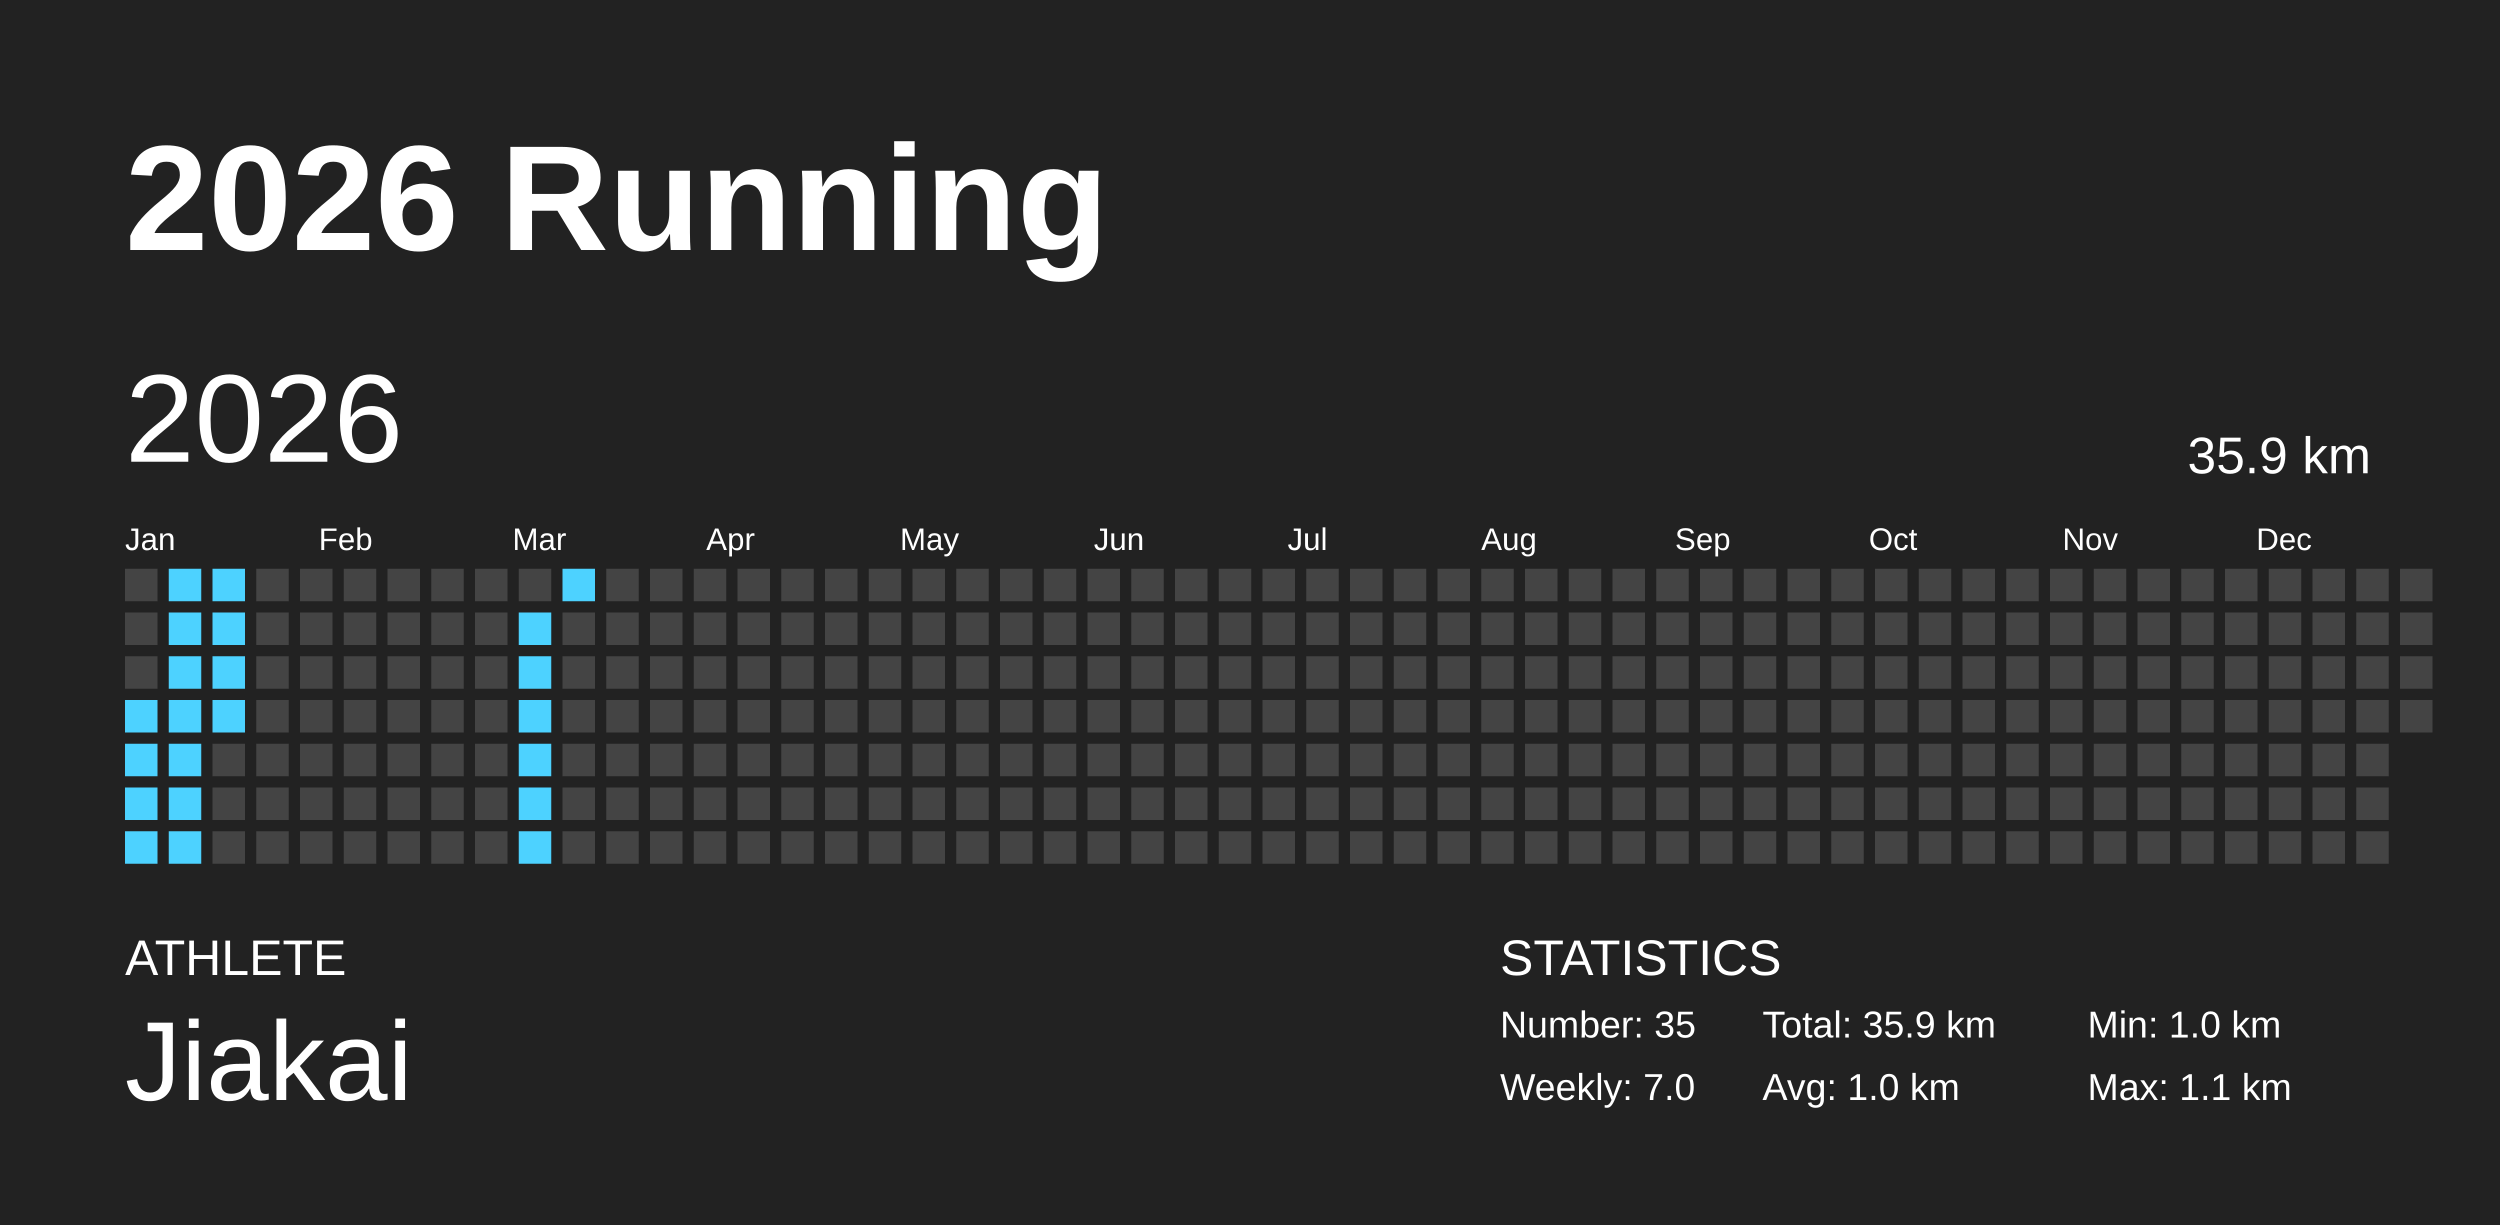
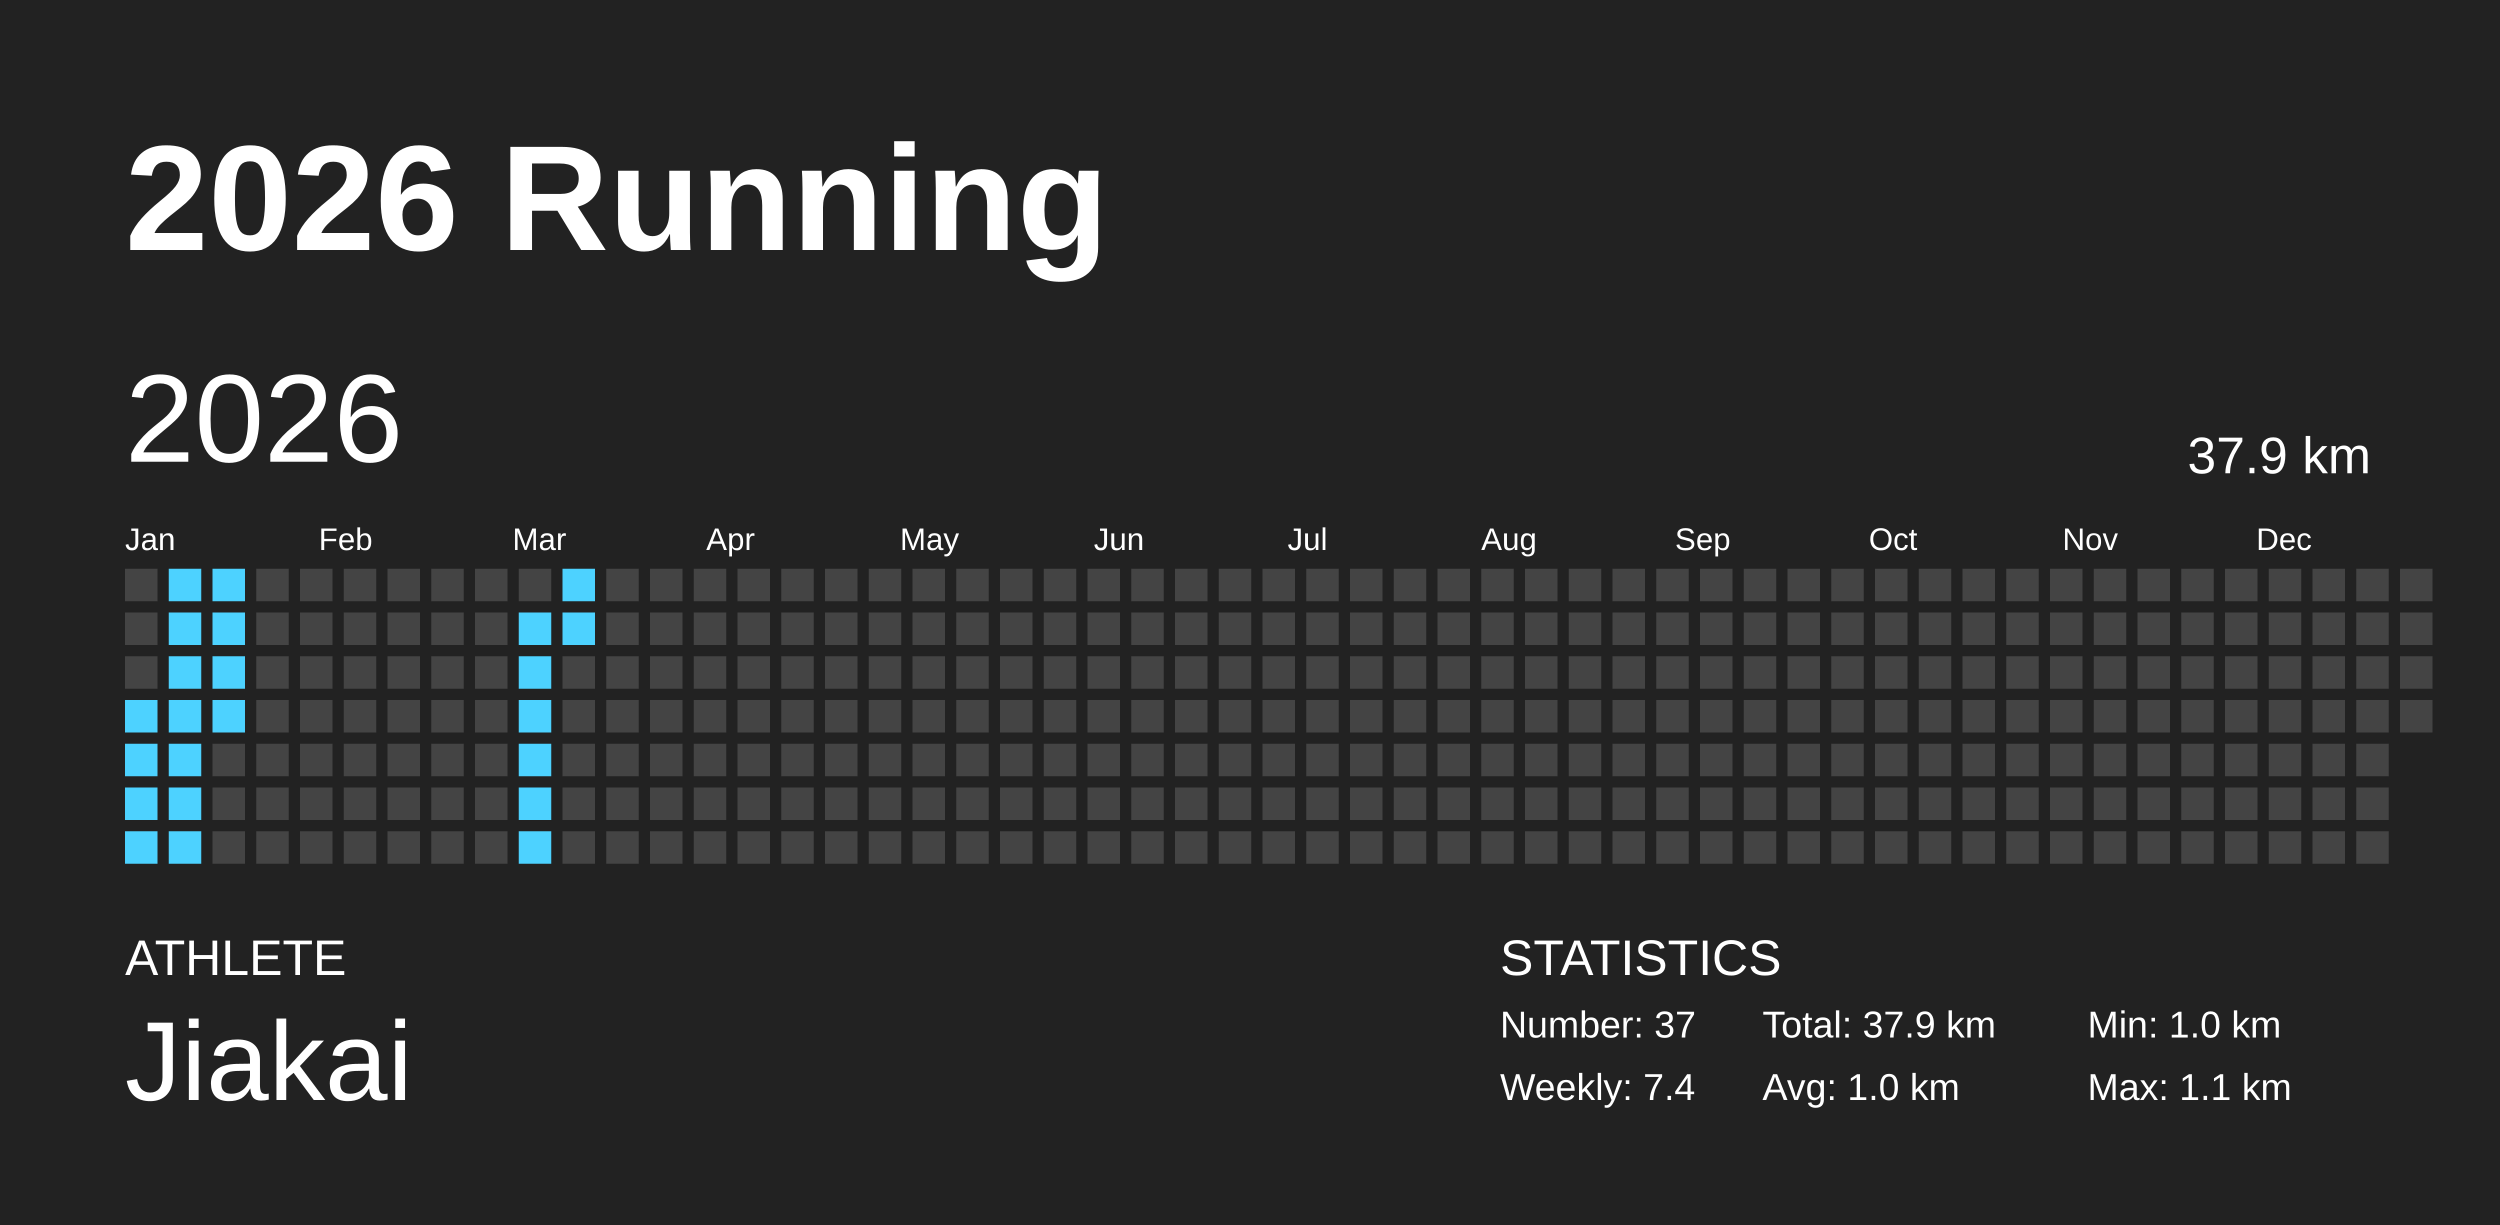
<svg xmlns="http://www.w3.org/2000/svg" baseProfile="full" height="98mm" version="1.1" viewBox="0,0,200,98" width="200mm">
  <defs />
  <rect fill="#222222" height="98" width="200" x="0" y="0" />
  <text fill="#FFFFFF" style="font-size:12px; font-family:Arial; font-weight:bold;" x="10" y="20">2026 Running</text>
  <text fill="#FFFFFF" style="font-size:4px; font-family:Arial" x="10" y="78">ATHLETE</text>
  <text fill="#FFFFFF" style="font-size:9px; font-family:Arial" x="10" y="88">Jiakai</text>
  <text fill="#FFFFFF" style="font-size:4px; font-family:Arial" x="120" y="78">STATISTICS</text>
-   <text fill="#FFFFFF" style="font-size:3px; font-family:Arial" x="120" y="83">Number: 35</text>
-   <text fill="#FFFFFF" style="font-size:3px; font-family:Arial" x="120" y="88">Weekly: 7.0</text>
-   <text fill="#FFFFFF" style="font-size:3px; font-family:Arial" x="141" y="83">Total: 35.9 km</text>
+   <text fill="#FFFFFF" style="font-size:3px; font-family:Arial" x="120" y="83">Number: 37</text>
+   <text fill="#FFFFFF" style="font-size:3px; font-family:Arial" x="120" y="88">Weekly: 7.4</text>
+   <text fill="#FFFFFF" style="font-size:3px; font-family:Arial" x="141" y="83">Total: 37.9 km</text>
  <text fill="#FFFFFF" style="font-size:3px; font-family:Arial" x="141" y="88">Avg: 1.0 km</text>
  <text fill="#FFFFFF" style="font-size:3px; font-family:Arial" x="167" y="83">Min: 1.0 km</text>
  <text fill="#FFFFFF" style="font-size:3px; font-family:Arial" x="167" y="88">Max: 1.1 km</text>
  <text dominant-baseline="hanging" fill="#FFFFFF" style="font-size:10.0px; font-family:Arial;" x="10" y="30">2026</text>
-   <text dominant-baseline="hanging" fill="#FFFFFF" style="font-size:4.125px; font-family:Arial;" x="175" y="35">35.9 km</text>
+   <text dominant-baseline="hanging" fill="#FFFFFF" style="font-size:4.125px; font-family:Arial;" x="175" y="35">37.9 km</text>
  <text fill="#FFFFFF" style="font-size:2.5px; font-family:Arial" x="10.0" y="44">Jan</text>
  <text fill="#FFFFFF" style="font-size:2.5px; font-family:Arial" x="25.5" y="44">Feb</text>
  <text fill="#FFFFFF" style="font-size:2.5px; font-family:Arial" x="41.0" y="44">Mar</text>
  <text fill="#FFFFFF" style="font-size:2.5px; font-family:Arial" x="56.5" y="44">Apr</text>
  <text fill="#FFFFFF" style="font-size:2.5px; font-family:Arial" x="72.0" y="44">May</text>
  <text fill="#FFFFFF" style="font-size:2.5px; font-family:Arial" x="87.5" y="44">Jun</text>
  <text fill="#FFFFFF" style="font-size:2.5px; font-family:Arial" x="103.0" y="44">Jul</text>
  <text fill="#FFFFFF" style="font-size:2.5px; font-family:Arial" x="118.5" y="44">Aug</text>
  <text fill="#FFFFFF" style="font-size:2.5px; font-family:Arial" x="134.0" y="44">Sep</text>
  <text fill="#FFFFFF" style="font-size:2.5px; font-family:Arial" x="149.5" y="44">Oct</text>
  <text fill="#FFFFFF" style="font-size:2.5px; font-family:Arial" x="165.0" y="44">Nov</text>
  <text fill="#FFFFFF" style="font-size:2.5px; font-family:Arial" x="180.5" y="44">Dec</text>
  <rect fill="#444444" height="2.6" width="2.6" x="10.0" y="45.5" />
  <rect fill="#444444" height="2.6" width="2.6" x="10.0" y="49.0" />
  <rect fill="#444444" height="2.6" width="2.6" x="10.0" y="52.5" />
  <rect fill="#4dd2ff" height="2.6" width="2.6" x="10.0" y="56.0" />
  <rect fill="#4dd2ff" height="2.6" width="2.6" x="10.0" y="59.5" />
  <rect fill="#4dd2ff" height="2.6" width="2.6" x="10.0" y="63.0" />
  <rect fill="#4dd2ff" height="2.6" width="2.6" x="10.0" y="66.5" />
  <rect fill="#4dd2ff" height="2.6" width="2.6" x="13.5" y="45.5" />
  <rect fill="#4dd2ff" height="2.6" width="2.6" x="13.5" y="49.0" />
  <rect fill="#4dd2ff" height="2.6" width="2.6" x="13.5" y="52.5" />
  <rect fill="#4dd2ff" height="2.6" width="2.6" x="13.5" y="56.0" />
  <rect fill="#4dd2ff" height="2.6" width="2.6" x="13.5" y="59.5" />
  <rect fill="#4dd2ff" height="2.6" width="2.6" x="13.5" y="63.0" />
  <rect fill="#4dd2ff" height="2.6" width="2.6" x="13.5" y="66.5" />
  <rect fill="#4dd2ff" height="2.6" width="2.6" x="17.0" y="45.5" />
  <rect fill="#4dd2ff" height="2.6" width="2.6" x="17.0" y="49.0" />
  <rect fill="#4dd2ff" height="2.6" width="2.6" x="17.0" y="52.5" />
  <rect fill="#4dd2ff" height="2.6" width="2.6" x="17.0" y="56.0" />
  <rect fill="#444444" height="2.6" width="2.6" x="17.0" y="59.5" />
  <rect fill="#444444" height="2.6" width="2.6" x="17.0" y="63.0" />
  <rect fill="#444444" height="2.6" width="2.6" x="17.0" y="66.5" />
  <rect fill="#444444" height="2.6" width="2.6" x="20.5" y="45.5" />
  <rect fill="#444444" height="2.6" width="2.6" x="20.5" y="49.0" />
  <rect fill="#444444" height="2.6" width="2.6" x="20.5" y="52.5" />
  <rect fill="#444444" height="2.6" width="2.6" x="20.5" y="56.0" />
  <rect fill="#444444" height="2.6" width="2.6" x="20.5" y="59.5" />
  <rect fill="#444444" height="2.6" width="2.6" x="20.5" y="63.0" />
  <rect fill="#444444" height="2.6" width="2.6" x="20.5" y="66.5" />
  <rect fill="#444444" height="2.6" width="2.6" x="24.0" y="45.5" />
  <rect fill="#444444" height="2.6" width="2.6" x="24.0" y="49.0" />
  <rect fill="#444444" height="2.6" width="2.6" x="24.0" y="52.5" />
  <rect fill="#444444" height="2.6" width="2.6" x="24.0" y="56.0" />
  <rect fill="#444444" height="2.6" width="2.6" x="24.0" y="59.5" />
  <rect fill="#444444" height="2.6" width="2.6" x="24.0" y="63.0" />
  <rect fill="#444444" height="2.6" width="2.6" x="24.0" y="66.5" />
  <rect fill="#444444" height="2.6" width="2.6" x="27.5" y="45.5" />
  <rect fill="#444444" height="2.6" width="2.6" x="27.5" y="49.0" />
  <rect fill="#444444" height="2.6" width="2.6" x="27.5" y="52.5" />
  <rect fill="#444444" height="2.6" width="2.6" x="27.5" y="56.0" />
  <rect fill="#444444" height="2.6" width="2.6" x="27.5" y="59.5" />
  <rect fill="#444444" height="2.6" width="2.6" x="27.5" y="63.0" />
  <rect fill="#444444" height="2.6" width="2.6" x="27.5" y="66.5" />
  <rect fill="#444444" height="2.6" width="2.6" x="31.0" y="45.5" />
  <rect fill="#444444" height="2.6" width="2.6" x="31.0" y="49.0" />
  <rect fill="#444444" height="2.6" width="2.6" x="31.0" y="52.5" />
  <rect fill="#444444" height="2.6" width="2.6" x="31.0" y="56.0" />
  <rect fill="#444444" height="2.6" width="2.6" x="31.0" y="59.5" />
  <rect fill="#444444" height="2.6" width="2.6" x="31.0" y="63.0" />
  <rect fill="#444444" height="2.6" width="2.6" x="31.0" y="66.5" />
  <rect fill="#444444" height="2.6" width="2.6" x="34.5" y="45.5" />
  <rect fill="#444444" height="2.6" width="2.6" x="34.5" y="49.0" />
  <rect fill="#444444" height="2.6" width="2.6" x="34.5" y="52.5" />
  <rect fill="#444444" height="2.6" width="2.6" x="34.5" y="56.0" />
  <rect fill="#444444" height="2.6" width="2.6" x="34.5" y="59.5" />
  <rect fill="#444444" height="2.6" width="2.6" x="34.5" y="63.0" />
  <rect fill="#444444" height="2.6" width="2.6" x="34.5" y="66.5" />
  <rect fill="#444444" height="2.6" width="2.6" x="38.0" y="45.5" />
  <rect fill="#444444" height="2.6" width="2.6" x="38.0" y="49.0" />
  <rect fill="#444444" height="2.6" width="2.6" x="38.0" y="52.5" />
  <rect fill="#444444" height="2.6" width="2.6" x="38.0" y="56.0" />
  <rect fill="#444444" height="2.6" width="2.6" x="38.0" y="59.5" />
  <rect fill="#444444" height="2.6" width="2.6" x="38.0" y="63.0" />
  <rect fill="#444444" height="2.6" width="2.6" x="38.0" y="66.5" />
  <rect fill="#444444" height="2.6" width="2.6" x="41.5" y="45.5" />
  <rect fill="#4dd2ff" height="2.6" width="2.6" x="41.5" y="49.0" />
  <rect fill="#4dd2ff" height="2.6" width="2.6" x="41.5" y="52.5" />
  <rect fill="#4dd2ff" height="2.6" width="2.6" x="41.5" y="56.0" />
  <rect fill="#4dd2ff" height="2.6" width="2.6" x="41.5" y="59.5" />
  <rect fill="#4dd2ff" height="2.6" width="2.6" x="41.5" y="63.0" />
  <rect fill="#4dd2ff" height="2.6" width="2.6" x="41.5" y="66.5" />
  <rect fill="#4dd2ff" height="2.6" width="2.6" x="45.0" y="45.5" />
-   <rect fill="#444444" height="2.6" width="2.6" x="45.0" y="49.0" />
+   <rect fill="#4dd2ff" height="2.6" width="2.6" x="45.0" y="49.0" />
  <rect fill="#444444" height="2.6" width="2.6" x="45.0" y="52.5" />
  <rect fill="#444444" height="2.6" width="2.6" x="45.0" y="56.0" />
  <rect fill="#444444" height="2.6" width="2.6" x="45.0" y="59.5" />
  <rect fill="#444444" height="2.6" width="2.6" x="45.0" y="63.0" />
  <rect fill="#444444" height="2.6" width="2.6" x="45.0" y="66.5" />
  <rect fill="#444444" height="2.6" width="2.6" x="48.5" y="45.5" />
  <rect fill="#444444" height="2.6" width="2.6" x="48.5" y="49.0" />
  <rect fill="#444444" height="2.6" width="2.6" x="48.5" y="52.5" />
  <rect fill="#444444" height="2.6" width="2.6" x="48.5" y="56.0" />
  <rect fill="#444444" height="2.6" width="2.6" x="48.5" y="59.5" />
  <rect fill="#444444" height="2.6" width="2.6" x="48.5" y="63.0" />
  <rect fill="#444444" height="2.6" width="2.6" x="48.5" y="66.5" />
  <rect fill="#444444" height="2.6" width="2.6" x="52.0" y="45.5" />
  <rect fill="#444444" height="2.6" width="2.6" x="52.0" y="49.0" />
  <rect fill="#444444" height="2.6" width="2.6" x="52.0" y="52.5" />
  <rect fill="#444444" height="2.6" width="2.6" x="52.0" y="56.0" />
  <rect fill="#444444" height="2.6" width="2.6" x="52.0" y="59.5" />
  <rect fill="#444444" height="2.6" width="2.6" x="52.0" y="63.0" />
  <rect fill="#444444" height="2.6" width="2.6" x="52.0" y="66.5" />
  <rect fill="#444444" height="2.6" width="2.6" x="55.5" y="45.5" />
  <rect fill="#444444" height="2.6" width="2.6" x="55.5" y="49.0" />
  <rect fill="#444444" height="2.6" width="2.6" x="55.5" y="52.5" />
  <rect fill="#444444" height="2.6" width="2.6" x="55.5" y="56.0" />
  <rect fill="#444444" height="2.6" width="2.6" x="55.5" y="59.5" />
  <rect fill="#444444" height="2.6" width="2.6" x="55.5" y="63.0" />
  <rect fill="#444444" height="2.6" width="2.6" x="55.5" y="66.5" />
  <rect fill="#444444" height="2.6" width="2.6" x="59.0" y="45.5" />
  <rect fill="#444444" height="2.6" width="2.6" x="59.0" y="49.0" />
  <rect fill="#444444" height="2.6" width="2.6" x="59.0" y="52.5" />
  <rect fill="#444444" height="2.6" width="2.6" x="59.0" y="56.0" />
  <rect fill="#444444" height="2.6" width="2.6" x="59.0" y="59.5" />
  <rect fill="#444444" height="2.6" width="2.6" x="59.0" y="63.0" />
  <rect fill="#444444" height="2.6" width="2.6" x="59.0" y="66.5" />
  <rect fill="#444444" height="2.6" width="2.6" x="62.5" y="45.5" />
  <rect fill="#444444" height="2.6" width="2.6" x="62.5" y="49.0" />
  <rect fill="#444444" height="2.6" width="2.6" x="62.5" y="52.5" />
  <rect fill="#444444" height="2.6" width="2.6" x="62.5" y="56.0" />
  <rect fill="#444444" height="2.6" width="2.6" x="62.5" y="59.5" />
  <rect fill="#444444" height="2.6" width="2.6" x="62.5" y="63.0" />
  <rect fill="#444444" height="2.6" width="2.6" x="62.5" y="66.5" />
  <rect fill="#444444" height="2.6" width="2.6" x="66.0" y="45.5" />
  <rect fill="#444444" height="2.6" width="2.6" x="66.0" y="49.0" />
  <rect fill="#444444" height="2.6" width="2.6" x="66.0" y="52.5" />
  <rect fill="#444444" height="2.6" width="2.6" x="66.0" y="56.0" />
  <rect fill="#444444" height="2.6" width="2.6" x="66.0" y="59.5" />
  <rect fill="#444444" height="2.6" width="2.6" x="66.0" y="63.0" />
  <rect fill="#444444" height="2.6" width="2.6" x="66.0" y="66.5" />
  <rect fill="#444444" height="2.6" width="2.6" x="69.5" y="45.5" />
  <rect fill="#444444" height="2.6" width="2.6" x="69.5" y="49.0" />
  <rect fill="#444444" height="2.6" width="2.6" x="69.5" y="52.5" />
  <rect fill="#444444" height="2.6" width="2.6" x="69.5" y="56.0" />
  <rect fill="#444444" height="2.6" width="2.6" x="69.5" y="59.5" />
  <rect fill="#444444" height="2.6" width="2.6" x="69.5" y="63.0" />
  <rect fill="#444444" height="2.6" width="2.6" x="69.5" y="66.5" />
  <rect fill="#444444" height="2.6" width="2.6" x="73.0" y="45.5" />
  <rect fill="#444444" height="2.6" width="2.6" x="73.0" y="49.0" />
  <rect fill="#444444" height="2.6" width="2.6" x="73.0" y="52.5" />
  <rect fill="#444444" height="2.6" width="2.6" x="73.0" y="56.0" />
  <rect fill="#444444" height="2.6" width="2.6" x="73.0" y="59.5" />
  <rect fill="#444444" height="2.6" width="2.6" x="73.0" y="63.0" />
  <rect fill="#444444" height="2.6" width="2.6" x="73.0" y="66.5" />
  <rect fill="#444444" height="2.6" width="2.6" x="76.5" y="45.5" />
  <rect fill="#444444" height="2.6" width="2.6" x="76.5" y="49.0" />
  <rect fill="#444444" height="2.6" width="2.6" x="76.5" y="52.5" />
  <rect fill="#444444" height="2.6" width="2.6" x="76.5" y="56.0" />
  <rect fill="#444444" height="2.6" width="2.6" x="76.5" y="59.5" />
  <rect fill="#444444" height="2.6" width="2.6" x="76.5" y="63.0" />
  <rect fill="#444444" height="2.6" width="2.6" x="76.5" y="66.5" />
  <rect fill="#444444" height="2.6" width="2.6" x="80.0" y="45.5" />
  <rect fill="#444444" height="2.6" width="2.6" x="80.0" y="49.0" />
  <rect fill="#444444" height="2.6" width="2.6" x="80.0" y="52.5" />
  <rect fill="#444444" height="2.6" width="2.6" x="80.0" y="56.0" />
  <rect fill="#444444" height="2.6" width="2.6" x="80.0" y="59.5" />
  <rect fill="#444444" height="2.6" width="2.6" x="80.0" y="63.0" />
  <rect fill="#444444" height="2.6" width="2.6" x="80.0" y="66.5" />
  <rect fill="#444444" height="2.6" width="2.6" x="83.5" y="45.5" />
  <rect fill="#444444" height="2.6" width="2.6" x="83.5" y="49.0" />
  <rect fill="#444444" height="2.6" width="2.6" x="83.5" y="52.5" />
  <rect fill="#444444" height="2.6" width="2.6" x="83.5" y="56.0" />
  <rect fill="#444444" height="2.6" width="2.6" x="83.5" y="59.5" />
  <rect fill="#444444" height="2.6" width="2.6" x="83.5" y="63.0" />
  <rect fill="#444444" height="2.6" width="2.6" x="83.5" y="66.5" />
  <rect fill="#444444" height="2.6" width="2.6" x="87.0" y="45.5" />
  <rect fill="#444444" height="2.6" width="2.6" x="87.0" y="49.0" />
  <rect fill="#444444" height="2.6" width="2.6" x="87.0" y="52.5" />
  <rect fill="#444444" height="2.6" width="2.6" x="87.0" y="56.0" />
  <rect fill="#444444" height="2.6" width="2.6" x="87.0" y="59.5" />
  <rect fill="#444444" height="2.6" width="2.6" x="87.0" y="63.0" />
  <rect fill="#444444" height="2.6" width="2.6" x="87.0" y="66.5" />
  <rect fill="#444444" height="2.6" width="2.6" x="90.5" y="45.5" />
  <rect fill="#444444" height="2.6" width="2.6" x="90.5" y="49.0" />
  <rect fill="#444444" height="2.6" width="2.6" x="90.5" y="52.5" />
  <rect fill="#444444" height="2.6" width="2.6" x="90.5" y="56.0" />
  <rect fill="#444444" height="2.6" width="2.6" x="90.5" y="59.5" />
  <rect fill="#444444" height="2.6" width="2.6" x="90.5" y="63.0" />
  <rect fill="#444444" height="2.6" width="2.6" x="90.5" y="66.5" />
  <rect fill="#444444" height="2.6" width="2.6" x="94.0" y="45.5" />
  <rect fill="#444444" height="2.6" width="2.6" x="94.0" y="49.0" />
  <rect fill="#444444" height="2.6" width="2.6" x="94.0" y="52.5" />
  <rect fill="#444444" height="2.6" width="2.6" x="94.0" y="56.0" />
  <rect fill="#444444" height="2.6" width="2.6" x="94.0" y="59.5" />
  <rect fill="#444444" height="2.6" width="2.6" x="94.0" y="63.0" />
  <rect fill="#444444" height="2.6" width="2.6" x="94.0" y="66.5" />
  <rect fill="#444444" height="2.6" width="2.6" x="97.5" y="45.5" />
  <rect fill="#444444" height="2.6" width="2.6" x="97.5" y="49.0" />
  <rect fill="#444444" height="2.6" width="2.6" x="97.5" y="52.5" />
  <rect fill="#444444" height="2.6" width="2.6" x="97.5" y="56.0" />
  <rect fill="#444444" height="2.6" width="2.6" x="97.5" y="59.5" />
  <rect fill="#444444" height="2.6" width="2.6" x="97.5" y="63.0" />
  <rect fill="#444444" height="2.6" width="2.6" x="97.5" y="66.5" />
  <rect fill="#444444" height="2.6" width="2.6" x="101.0" y="45.5" />
  <rect fill="#444444" height="2.6" width="2.6" x="101.0" y="49.0" />
  <rect fill="#444444" height="2.6" width="2.6" x="101.0" y="52.5" />
  <rect fill="#444444" height="2.6" width="2.6" x="101.0" y="56.0" />
  <rect fill="#444444" height="2.6" width="2.6" x="101.0" y="59.5" />
  <rect fill="#444444" height="2.6" width="2.6" x="101.0" y="63.0" />
  <rect fill="#444444" height="2.6" width="2.6" x="101.0" y="66.5" />
  <rect fill="#444444" height="2.6" width="2.6" x="104.5" y="45.5" />
  <rect fill="#444444" height="2.6" width="2.6" x="104.5" y="49.0" />
  <rect fill="#444444" height="2.6" width="2.6" x="104.5" y="52.5" />
  <rect fill="#444444" height="2.6" width="2.6" x="104.5" y="56.0" />
  <rect fill="#444444" height="2.6" width="2.6" x="104.5" y="59.5" />
  <rect fill="#444444" height="2.6" width="2.6" x="104.5" y="63.0" />
  <rect fill="#444444" height="2.6" width="2.6" x="104.5" y="66.5" />
  <rect fill="#444444" height="2.6" width="2.6" x="108.0" y="45.5" />
  <rect fill="#444444" height="2.6" width="2.6" x="108.0" y="49.0" />
  <rect fill="#444444" height="2.6" width="2.6" x="108.0" y="52.5" />
  <rect fill="#444444" height="2.6" width="2.6" x="108.0" y="56.0" />
  <rect fill="#444444" height="2.6" width="2.6" x="108.0" y="59.5" />
  <rect fill="#444444" height="2.6" width="2.6" x="108.0" y="63.0" />
  <rect fill="#444444" height="2.6" width="2.6" x="108.0" y="66.5" />
  <rect fill="#444444" height="2.6" width="2.6" x="111.5" y="45.5" />
  <rect fill="#444444" height="2.6" width="2.6" x="111.5" y="49.0" />
  <rect fill="#444444" height="2.6" width="2.6" x="111.5" y="52.5" />
  <rect fill="#444444" height="2.6" width="2.6" x="111.5" y="56.0" />
  <rect fill="#444444" height="2.6" width="2.6" x="111.5" y="59.5" />
  <rect fill="#444444" height="2.6" width="2.6" x="111.5" y="63.0" />
  <rect fill="#444444" height="2.6" width="2.6" x="111.5" y="66.5" />
  <rect fill="#444444" height="2.6" width="2.6" x="115.0" y="45.5" />
  <rect fill="#444444" height="2.6" width="2.6" x="115.0" y="49.0" />
  <rect fill="#444444" height="2.6" width="2.6" x="115.0" y="52.5" />
  <rect fill="#444444" height="2.6" width="2.6" x="115.0" y="56.0" />
  <rect fill="#444444" height="2.6" width="2.6" x="115.0" y="59.5" />
  <rect fill="#444444" height="2.6" width="2.6" x="115.0" y="63.0" />
  <rect fill="#444444" height="2.6" width="2.6" x="115.0" y="66.5" />
  <rect fill="#444444" height="2.6" width="2.6" x="118.5" y="45.5" />
  <rect fill="#444444" height="2.6" width="2.6" x="118.5" y="49.0" />
  <rect fill="#444444" height="2.6" width="2.6" x="118.5" y="52.5" />
  <rect fill="#444444" height="2.6" width="2.6" x="118.5" y="56.0" />
  <rect fill="#444444" height="2.6" width="2.6" x="118.5" y="59.5" />
  <rect fill="#444444" height="2.6" width="2.6" x="118.5" y="63.0" />
  <rect fill="#444444" height="2.6" width="2.6" x="118.5" y="66.5" />
  <rect fill="#444444" height="2.6" width="2.6" x="122.0" y="45.5" />
  <rect fill="#444444" height="2.6" width="2.6" x="122.0" y="49.0" />
  <rect fill="#444444" height="2.6" width="2.6" x="122.0" y="52.5" />
  <rect fill="#444444" height="2.6" width="2.6" x="122.0" y="56.0" />
  <rect fill="#444444" height="2.6" width="2.6" x="122.0" y="59.5" />
  <rect fill="#444444" height="2.6" width="2.6" x="122.0" y="63.0" />
  <rect fill="#444444" height="2.6" width="2.6" x="122.0" y="66.5" />
  <rect fill="#444444" height="2.6" width="2.6" x="125.5" y="45.5" />
  <rect fill="#444444" height="2.6" width="2.6" x="125.5" y="49.0" />
  <rect fill="#444444" height="2.6" width="2.6" x="125.5" y="52.5" />
  <rect fill="#444444" height="2.6" width="2.6" x="125.5" y="56.0" />
  <rect fill="#444444" height="2.6" width="2.6" x="125.5" y="59.5" />
  <rect fill="#444444" height="2.6" width="2.6" x="125.5" y="63.0" />
  <rect fill="#444444" height="2.6" width="2.6" x="125.5" y="66.5" />
  <rect fill="#444444" height="2.6" width="2.6" x="129.0" y="45.5" />
  <rect fill="#444444" height="2.6" width="2.6" x="129.0" y="49.0" />
  <rect fill="#444444" height="2.6" width="2.6" x="129.0" y="52.5" />
  <rect fill="#444444" height="2.6" width="2.6" x="129.0" y="56.0" />
  <rect fill="#444444" height="2.6" width="2.6" x="129.0" y="59.5" />
  <rect fill="#444444" height="2.6" width="2.6" x="129.0" y="63.0" />
  <rect fill="#444444" height="2.6" width="2.6" x="129.0" y="66.5" />
  <rect fill="#444444" height="2.6" width="2.6" x="132.5" y="45.5" />
  <rect fill="#444444" height="2.6" width="2.6" x="132.5" y="49.0" />
  <rect fill="#444444" height="2.6" width="2.6" x="132.5" y="52.5" />
  <rect fill="#444444" height="2.6" width="2.6" x="132.5" y="56.0" />
  <rect fill="#444444" height="2.6" width="2.6" x="132.5" y="59.5" />
  <rect fill="#444444" height="2.6" width="2.6" x="132.5" y="63.0" />
  <rect fill="#444444" height="2.6" width="2.6" x="132.5" y="66.5" />
  <rect fill="#444444" height="2.6" width="2.6" x="136.0" y="45.5" />
  <rect fill="#444444" height="2.6" width="2.6" x="136.0" y="49.0" />
  <rect fill="#444444" height="2.6" width="2.6" x="136.0" y="52.5" />
  <rect fill="#444444" height="2.6" width="2.6" x="136.0" y="56.0" />
  <rect fill="#444444" height="2.6" width="2.6" x="136.0" y="59.5" />
  <rect fill="#444444" height="2.6" width="2.6" x="136.0" y="63.0" />
  <rect fill="#444444" height="2.6" width="2.6" x="136.0" y="66.5" />
  <rect fill="#444444" height="2.6" width="2.6" x="139.5" y="45.5" />
  <rect fill="#444444" height="2.6" width="2.6" x="139.5" y="49.0" />
  <rect fill="#444444" height="2.6" width="2.6" x="139.5" y="52.5" />
  <rect fill="#444444" height="2.6" width="2.6" x="139.5" y="56.0" />
  <rect fill="#444444" height="2.6" width="2.6" x="139.5" y="59.5" />
  <rect fill="#444444" height="2.6" width="2.6" x="139.5" y="63.0" />
  <rect fill="#444444" height="2.6" width="2.6" x="139.5" y="66.5" />
  <rect fill="#444444" height="2.6" width="2.6" x="143.0" y="45.5" />
  <rect fill="#444444" height="2.6" width="2.6" x="143.0" y="49.0" />
  <rect fill="#444444" height="2.6" width="2.6" x="143.0" y="52.5" />
  <rect fill="#444444" height="2.6" width="2.6" x="143.0" y="56.0" />
  <rect fill="#444444" height="2.6" width="2.6" x="143.0" y="59.5" />
  <rect fill="#444444" height="2.6" width="2.6" x="143.0" y="63.0" />
  <rect fill="#444444" height="2.6" width="2.6" x="143.0" y="66.5" />
  <rect fill="#444444" height="2.6" width="2.6" x="146.5" y="45.5" />
  <rect fill="#444444" height="2.6" width="2.6" x="146.5" y="49.0" />
  <rect fill="#444444" height="2.6" width="2.6" x="146.5" y="52.5" />
  <rect fill="#444444" height="2.6" width="2.6" x="146.5" y="56.0" />
  <rect fill="#444444" height="2.6" width="2.6" x="146.5" y="59.5" />
  <rect fill="#444444" height="2.6" width="2.6" x="146.5" y="63.0" />
  <rect fill="#444444" height="2.6" width="2.6" x="146.5" y="66.5" />
  <rect fill="#444444" height="2.6" width="2.6" x="150.0" y="45.5" />
  <rect fill="#444444" height="2.6" width="2.6" x="150.0" y="49.0" />
  <rect fill="#444444" height="2.6" width="2.6" x="150.0" y="52.5" />
  <rect fill="#444444" height="2.6" width="2.6" x="150.0" y="56.0" />
  <rect fill="#444444" height="2.6" width="2.6" x="150.0" y="59.5" />
  <rect fill="#444444" height="2.6" width="2.6" x="150.0" y="63.0" />
  <rect fill="#444444" height="2.6" width="2.6" x="150.0" y="66.5" />
  <rect fill="#444444" height="2.6" width="2.6" x="153.5" y="45.5" />
  <rect fill="#444444" height="2.6" width="2.6" x="153.5" y="49.0" />
  <rect fill="#444444" height="2.6" width="2.6" x="153.5" y="52.5" />
  <rect fill="#444444" height="2.6" width="2.6" x="153.5" y="56.0" />
  <rect fill="#444444" height="2.6" width="2.6" x="153.5" y="59.5" />
  <rect fill="#444444" height="2.6" width="2.6" x="153.5" y="63.0" />
  <rect fill="#444444" height="2.6" width="2.6" x="153.5" y="66.5" />
  <rect fill="#444444" height="2.6" width="2.6" x="157.0" y="45.5" />
  <rect fill="#444444" height="2.6" width="2.6" x="157.0" y="49.0" />
  <rect fill="#444444" height="2.6" width="2.6" x="157.0" y="52.5" />
  <rect fill="#444444" height="2.6" width="2.6" x="157.0" y="56.0" />
  <rect fill="#444444" height="2.6" width="2.6" x="157.0" y="59.5" />
  <rect fill="#444444" height="2.6" width="2.6" x="157.0" y="63.0" />
  <rect fill="#444444" height="2.6" width="2.6" x="157.0" y="66.5" />
  <rect fill="#444444" height="2.6" width="2.6" x="160.5" y="45.5" />
  <rect fill="#444444" height="2.6" width="2.6" x="160.5" y="49.0" />
  <rect fill="#444444" height="2.6" width="2.6" x="160.5" y="52.5" />
  <rect fill="#444444" height="2.6" width="2.6" x="160.5" y="56.0" />
  <rect fill="#444444" height="2.6" width="2.6" x="160.5" y="59.5" />
  <rect fill="#444444" height="2.6" width="2.6" x="160.5" y="63.0" />
  <rect fill="#444444" height="2.6" width="2.6" x="160.5" y="66.5" />
  <rect fill="#444444" height="2.6" width="2.6" x="164.0" y="45.5" />
  <rect fill="#444444" height="2.6" width="2.6" x="164.0" y="49.0" />
  <rect fill="#444444" height="2.6" width="2.6" x="164.0" y="52.5" />
  <rect fill="#444444" height="2.6" width="2.6" x="164.0" y="56.0" />
  <rect fill="#444444" height="2.6" width="2.6" x="164.0" y="59.5" />
  <rect fill="#444444" height="2.6" width="2.6" x="164.0" y="63.0" />
  <rect fill="#444444" height="2.6" width="2.6" x="164.0" y="66.5" />
  <rect fill="#444444" height="2.6" width="2.6" x="167.5" y="45.5" />
  <rect fill="#444444" height="2.6" width="2.6" x="167.5" y="49.0" />
  <rect fill="#444444" height="2.6" width="2.6" x="167.5" y="52.5" />
  <rect fill="#444444" height="2.6" width="2.6" x="167.5" y="56.0" />
  <rect fill="#444444" height="2.6" width="2.6" x="167.5" y="59.5" />
  <rect fill="#444444" height="2.6" width="2.6" x="167.5" y="63.0" />
  <rect fill="#444444" height="2.6" width="2.6" x="167.5" y="66.5" />
  <rect fill="#444444" height="2.6" width="2.6" x="171.0" y="45.5" />
  <rect fill="#444444" height="2.6" width="2.6" x="171.0" y="49.0" />
  <rect fill="#444444" height="2.6" width="2.6" x="171.0" y="52.5" />
  <rect fill="#444444" height="2.6" width="2.6" x="171.0" y="56.0" />
  <rect fill="#444444" height="2.6" width="2.6" x="171.0" y="59.5" />
  <rect fill="#444444" height="2.6" width="2.6" x="171.0" y="63.0" />
  <rect fill="#444444" height="2.6" width="2.6" x="171.0" y="66.5" />
  <rect fill="#444444" height="2.6" width="2.6" x="174.5" y="45.5" />
  <rect fill="#444444" height="2.6" width="2.6" x="174.5" y="49.0" />
  <rect fill="#444444" height="2.6" width="2.6" x="174.5" y="52.5" />
  <rect fill="#444444" height="2.6" width="2.6" x="174.5" y="56.0" />
  <rect fill="#444444" height="2.6" width="2.6" x="174.5" y="59.5" />
  <rect fill="#444444" height="2.6" width="2.6" x="174.5" y="63.0" />
  <rect fill="#444444" height="2.6" width="2.6" x="174.5" y="66.5" />
  <rect fill="#444444" height="2.6" width="2.6" x="178.0" y="45.5" />
  <rect fill="#444444" height="2.6" width="2.6" x="178.0" y="49.0" />
  <rect fill="#444444" height="2.6" width="2.6" x="178.0" y="52.5" />
  <rect fill="#444444" height="2.6" width="2.6" x="178.0" y="56.0" />
  <rect fill="#444444" height="2.6" width="2.6" x="178.0" y="59.5" />
  <rect fill="#444444" height="2.6" width="2.6" x="178.0" y="63.0" />
  <rect fill="#444444" height="2.6" width="2.6" x="178.0" y="66.5" />
  <rect fill="#444444" height="2.6" width="2.6" x="181.5" y="45.5" />
  <rect fill="#444444" height="2.6" width="2.6" x="181.5" y="49.0" />
  <rect fill="#444444" height="2.6" width="2.6" x="181.5" y="52.5" />
  <rect fill="#444444" height="2.6" width="2.6" x="181.5" y="56.0" />
  <rect fill="#444444" height="2.6" width="2.6" x="181.5" y="59.5" />
  <rect fill="#444444" height="2.6" width="2.6" x="181.5" y="63.0" />
  <rect fill="#444444" height="2.6" width="2.6" x="181.5" y="66.5" />
  <rect fill="#444444" height="2.6" width="2.6" x="185.0" y="45.5" />
  <rect fill="#444444" height="2.6" width="2.6" x="185.0" y="49.0" />
  <rect fill="#444444" height="2.6" width="2.6" x="185.0" y="52.5" />
  <rect fill="#444444" height="2.6" width="2.6" x="185.0" y="56.0" />
  <rect fill="#444444" height="2.6" width="2.6" x="185.0" y="59.5" />
  <rect fill="#444444" height="2.6" width="2.6" x="185.0" y="63.0" />
  <rect fill="#444444" height="2.6" width="2.6" x="185.0" y="66.5" />
  <rect fill="#444444" height="2.6" width="2.6" x="188.5" y="45.5" />
  <rect fill="#444444" height="2.6" width="2.6" x="188.5" y="49.0" />
  <rect fill="#444444" height="2.6" width="2.6" x="188.5" y="52.5" />
  <rect fill="#444444" height="2.6" width="2.6" x="188.5" y="56.0" />
  <rect fill="#444444" height="2.6" width="2.6" x="188.5" y="59.5" />
  <rect fill="#444444" height="2.6" width="2.6" x="188.5" y="63.0" />
  <rect fill="#444444" height="2.6" width="2.6" x="188.5" y="66.5" />
  <rect fill="#444444" height="2.6" width="2.6" x="192.0" y="45.5" />
  <rect fill="#444444" height="2.6" width="2.6" x="192.0" y="49.0" />
  <rect fill="#444444" height="2.6" width="2.6" x="192.0" y="52.5" />
  <rect fill="#444444" height="2.6" width="2.6" x="192.0" y="56.0" />
</svg>
